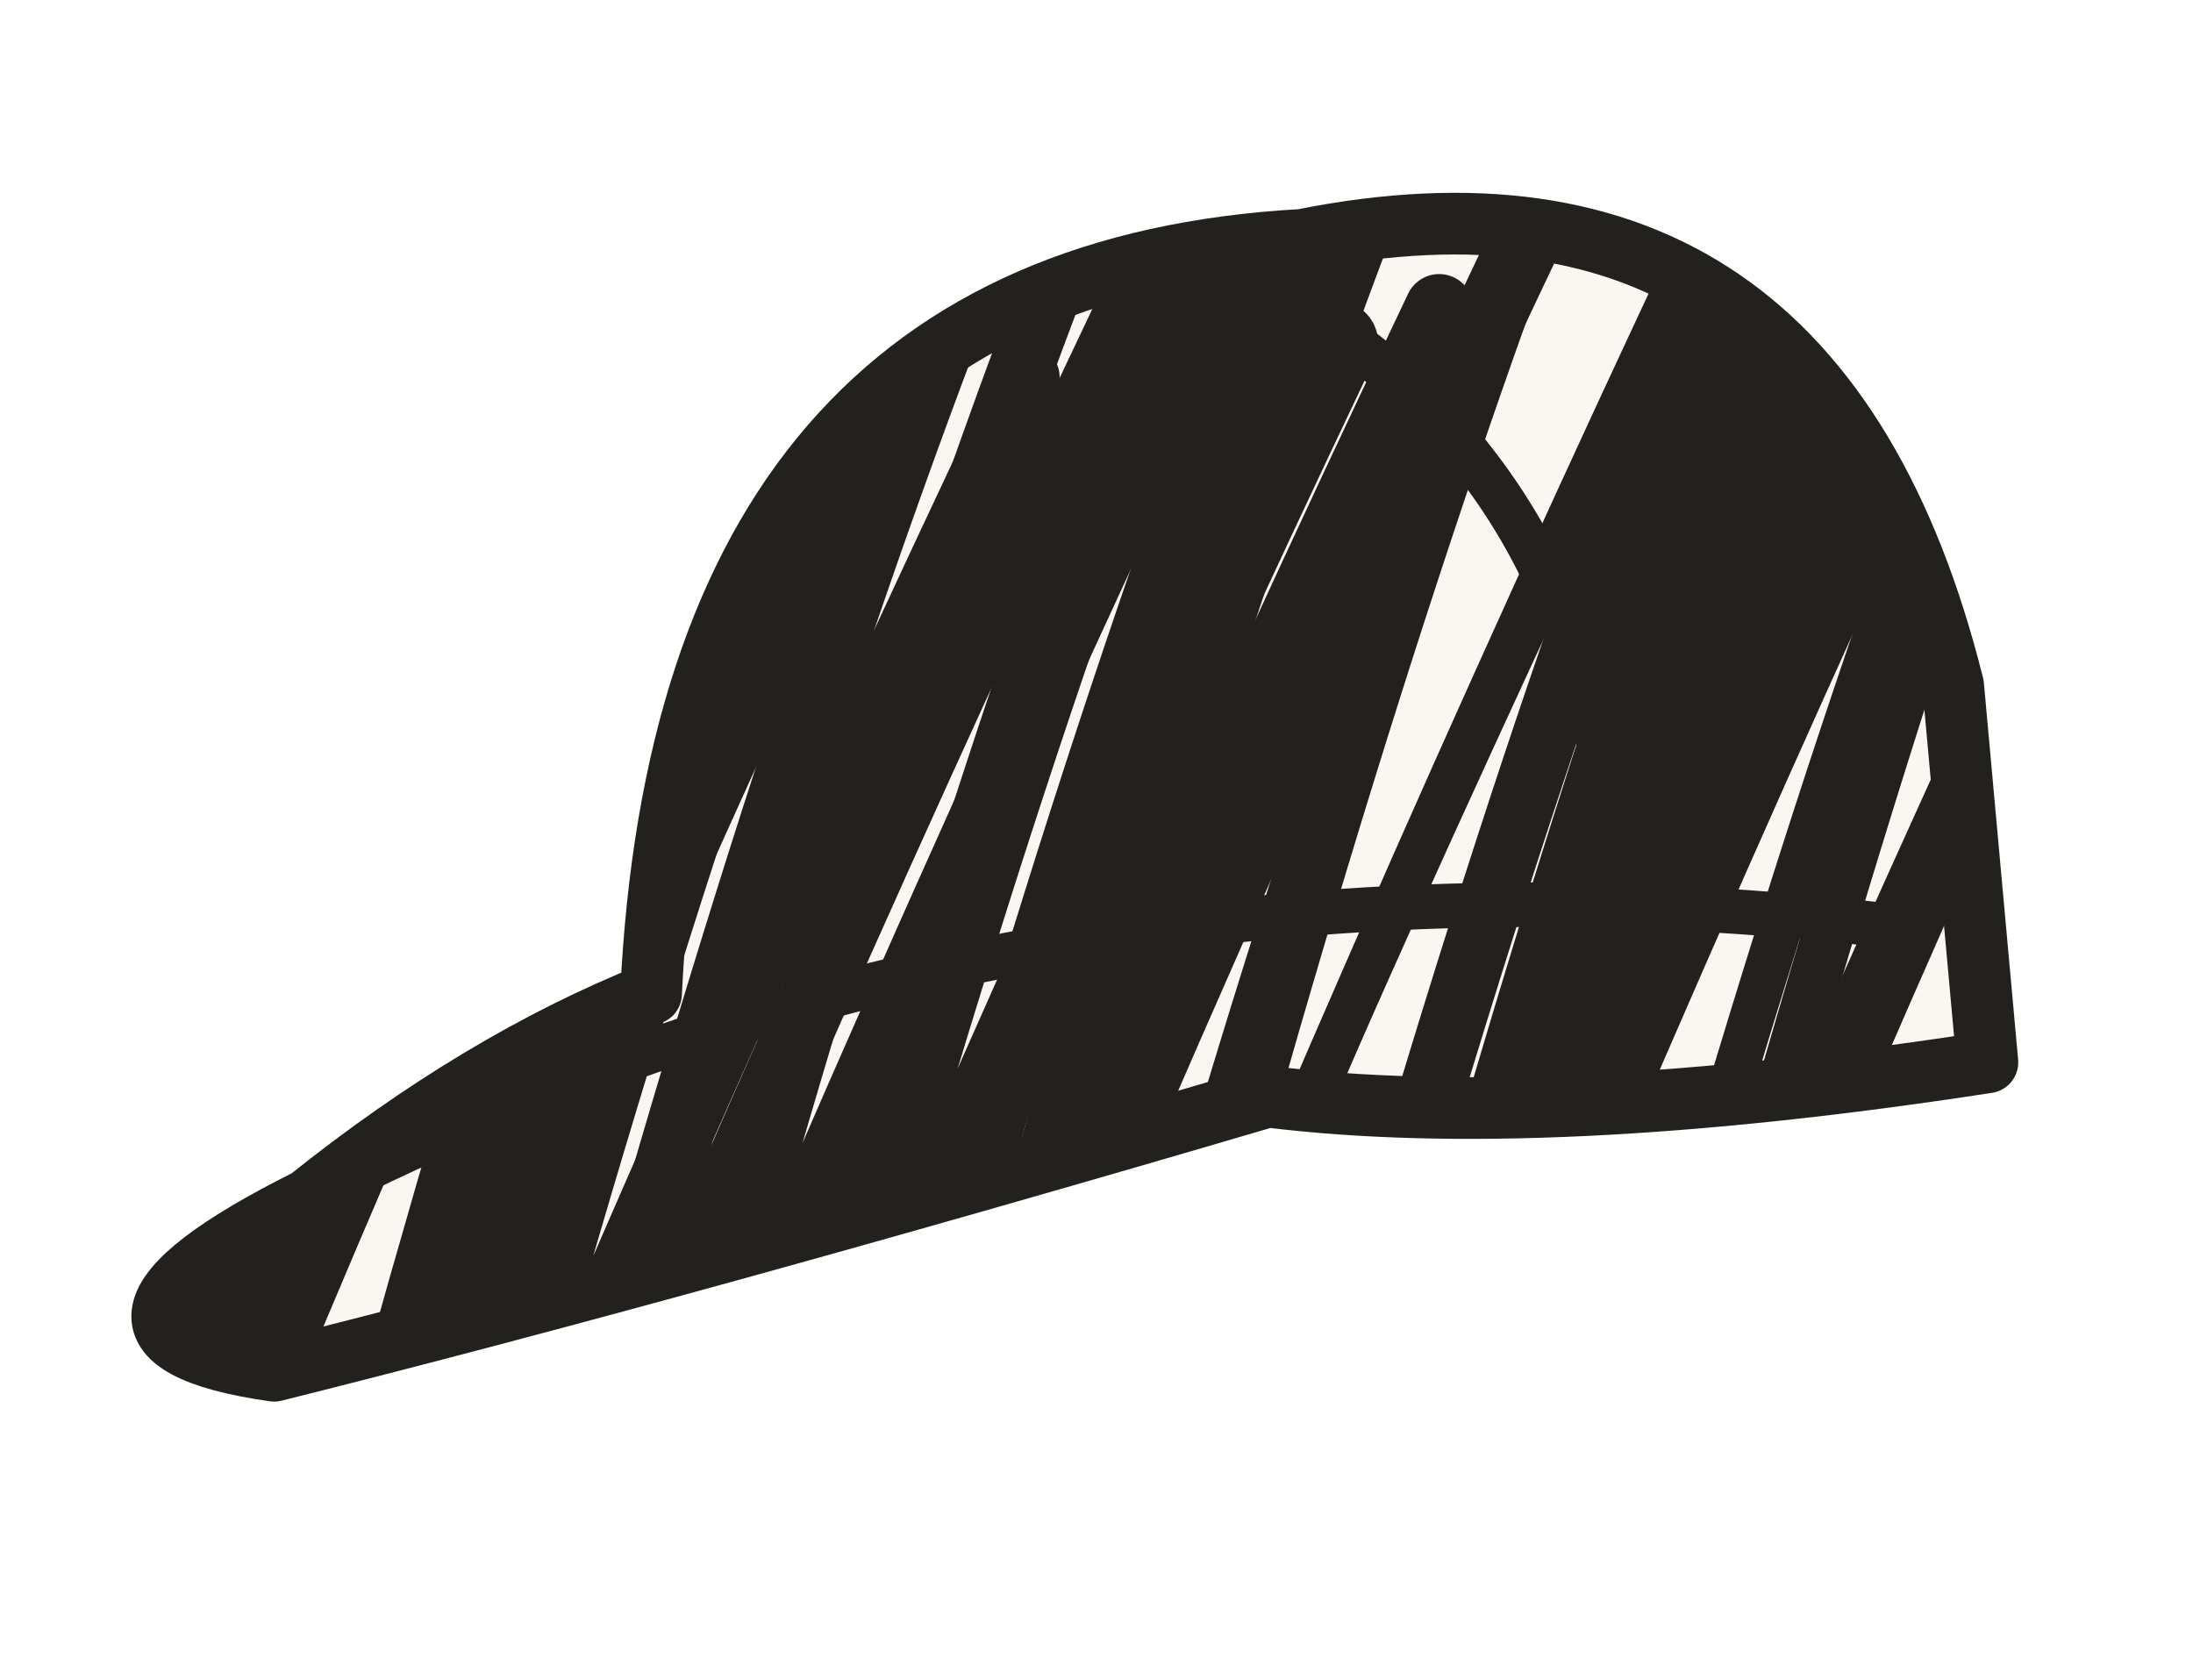
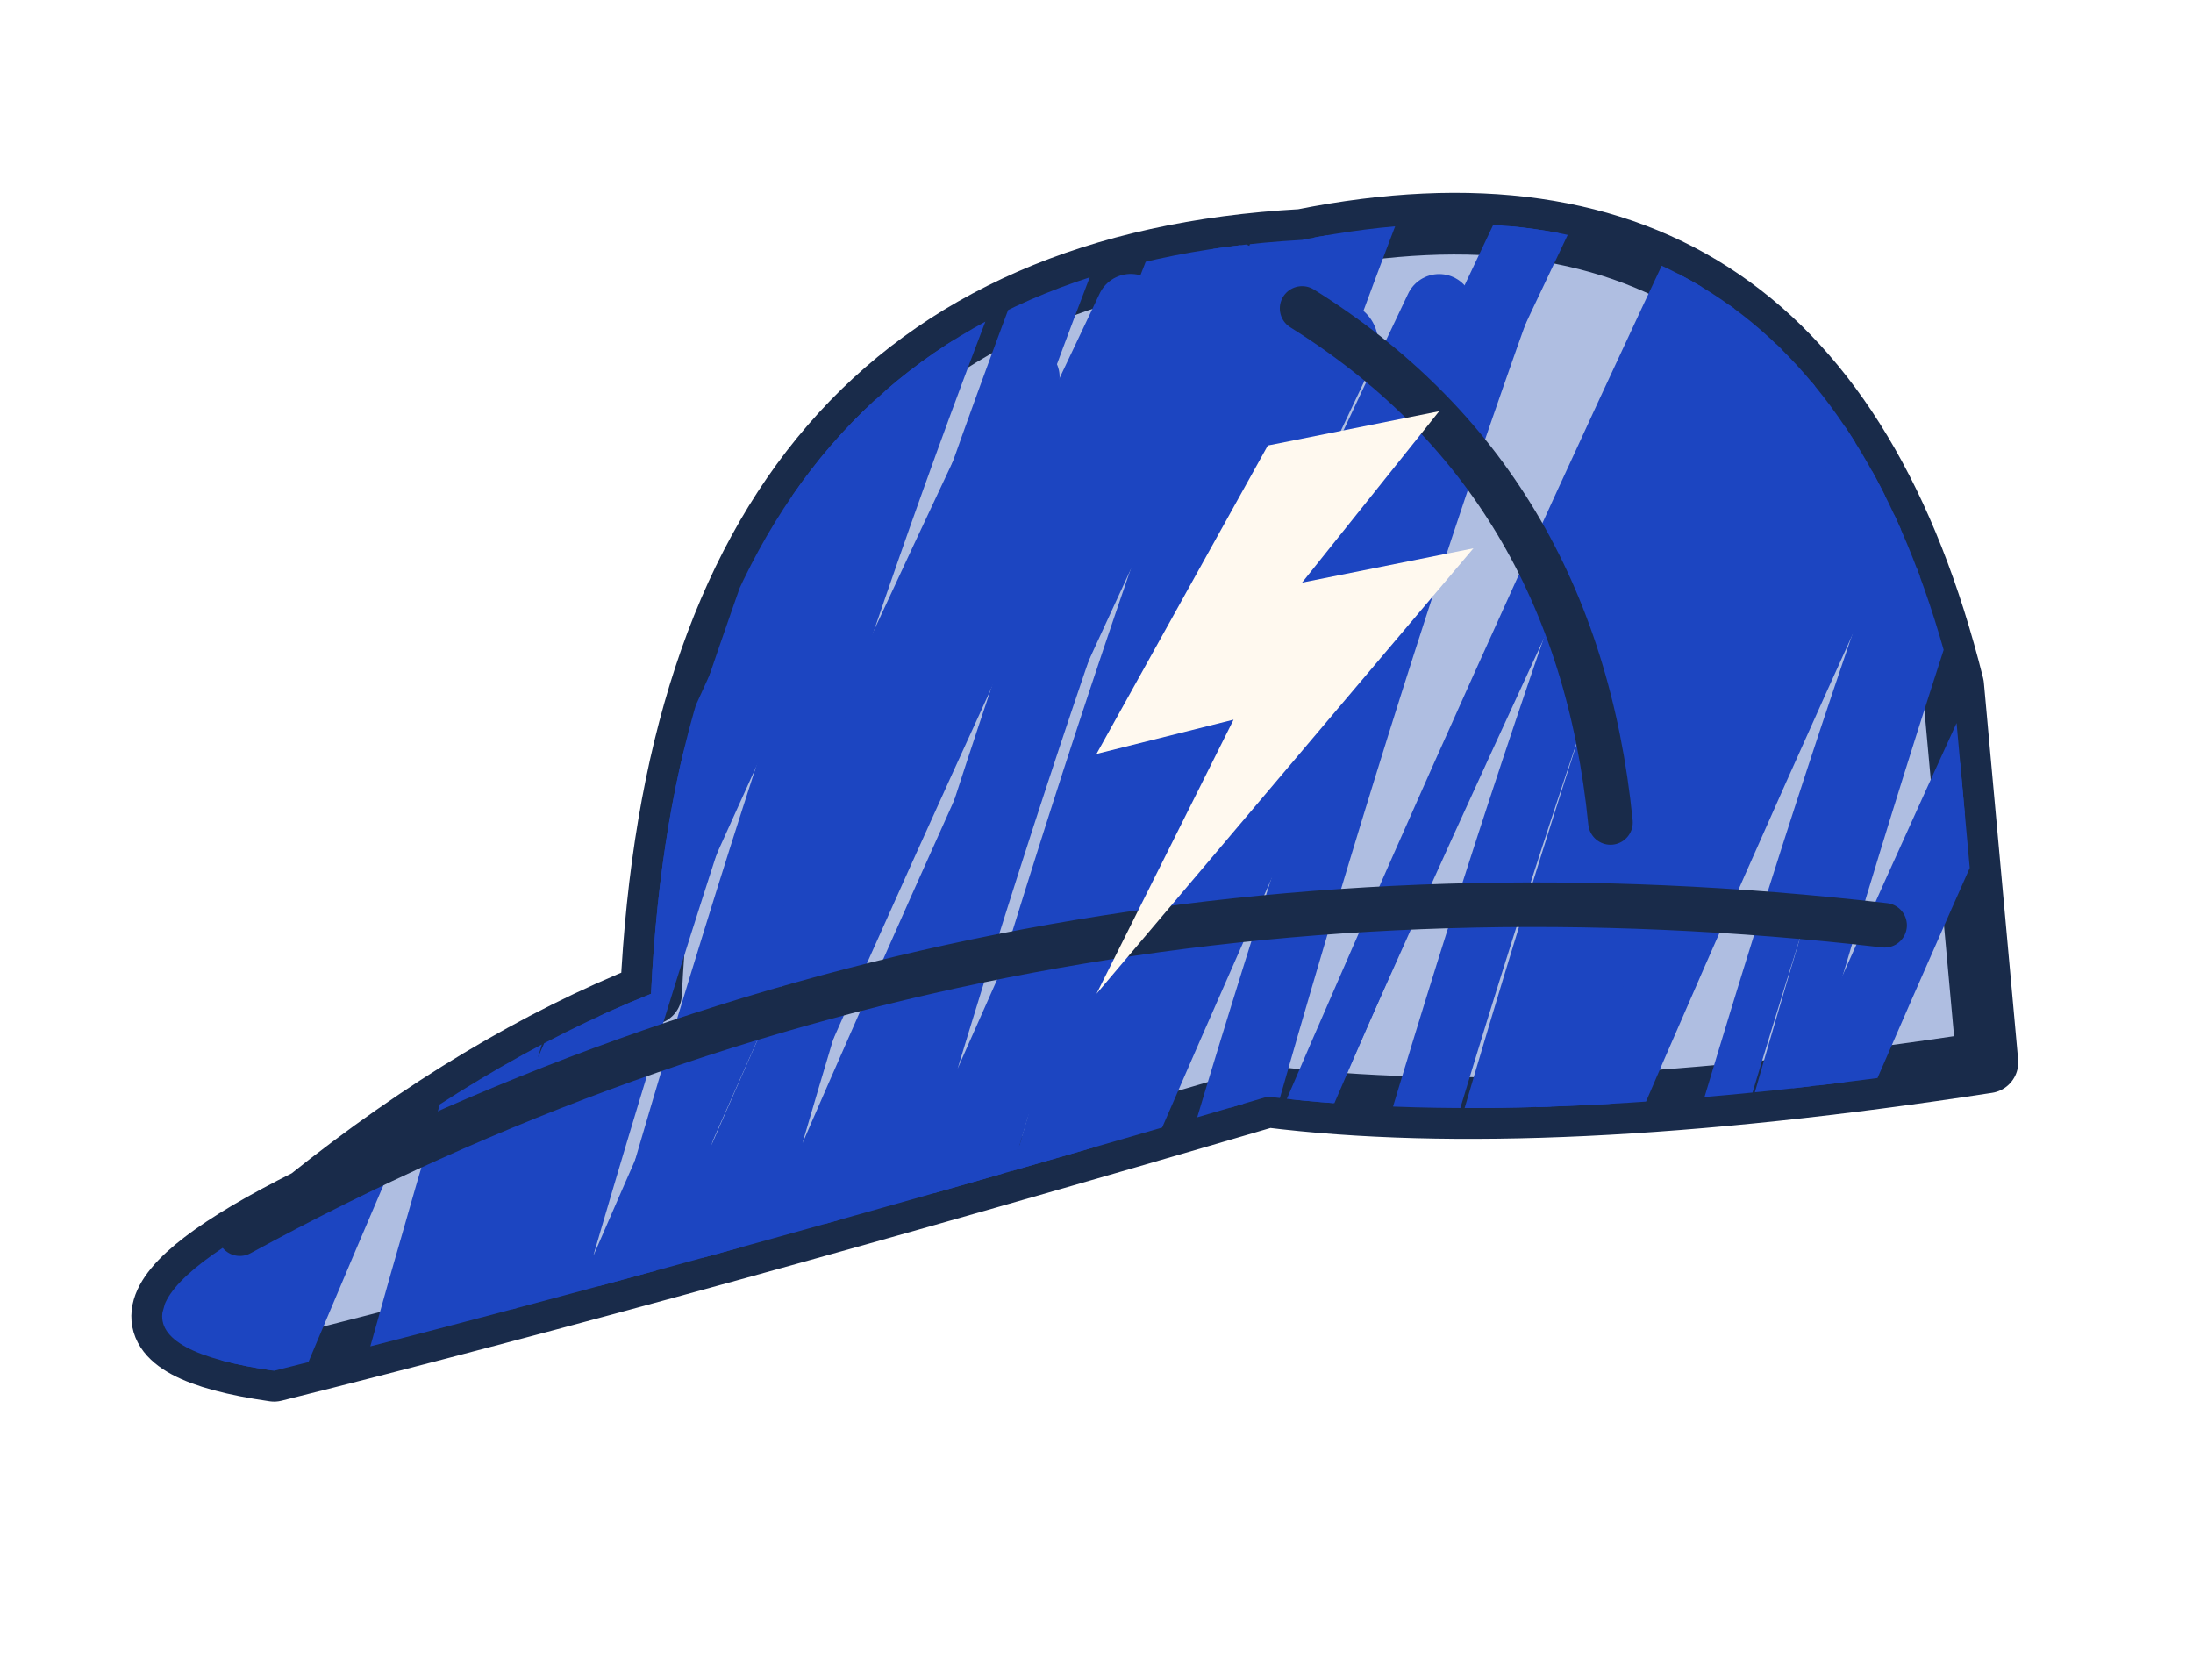
<svg xmlns="http://www.w3.org/2000/svg" viewBox="2 8 64 49" fill="none" stroke-linecap="round" stroke-linejoin="round">
-   <path d="M11 43 Q16 39 21 37 Q22 16 40 15 Q55 12 59 28 L60 39 Q47 41 39 40 Q22 45 10 48 Q3 47 11 43Z" stroke="#23211e" stroke-width="1.8" fill="#f9f7f1" />
+   <path d="M11 43 Q16 39 21 37 Q22 16 40 15 Q55 12 59 28 L60 39 Q47 41 39 40 Q22 45 10 48 Q3 47 11 43Z" stroke="#192b4a" stroke-width="1.8" fill="#afbee1" />
  <defs>
    <clipPath id="cut">
      <path d="M11 43 Q16 39 21 37 Q22 16 40 15 Q55 12 59 28 L60 39 Q47 41 39 40 Q22 45 10 48 Q3 47 11 43Z" />
    </clipPath>
  </defs>
  <g clip-path="url(#cut)">
-     <path d="M19 13 q-6 15 -12 37 l-3 9 q9 -22 19 -43" stroke="#23211e" stroke-width="2.471" fill="none" />
-     <path d="M22 9 q-6 15 -12 37 l-3 9 q9 -22 19 -43" stroke="#23211e" stroke-width="1.834" fill="none" />
-     <path d="M25 14 q-6 15 -12 37 l-3 9 q9 -22 19 -43" stroke="#23211e" stroke-width="2.35" fill="none" />
-     <path d="M28 16 q-6 15 -12 37 l-3 9 q9 -22 19 -43" stroke="#23211e" stroke-width="1.848" fill="none" />
-     <path d="M31 14 q-6 15 -12 37 l-3 9 q9 -22 19 -43" stroke="#23211e" stroke-width="2.013" fill="none" />
-     <path d="M34 13 q-6 15 -12 37 l-3 9 q9 -22 19 -43" stroke="#23211e" stroke-width="1.888" fill="none" />
-     <path d="M37 15 q-6 15 -12 37 l-3 9 q9 -22 19 -43" stroke="#23211e" stroke-width="2.437" fill="none" />
-     <path d="M40 14 q-6 15 -12 37 l-3 9 q9 -22 19 -43" stroke="#23211e" stroke-width="2.005" fill="none" />
-     <path d="M43 11 q-6 15 -12 37 l-3 9 q9 -22 19 -43" stroke="#23211e" stroke-width="2.09" fill="none" />
-     <path d="M46 16 q-6 15 -12 37 l-3 9 q9 -22 19 -43" stroke="#23211e" stroke-width="1.166" fill="none" />
-     <path d="M49 9 q-6 15 -12 37 l-3 9 q9 -22 19 -43" stroke="#23211e" stroke-width="1.324" fill="none" />
-     <path d="M52 16 q-6 15 -12 37 l-3 9 q9 -22 19 -43" stroke="#23211e" stroke-width="1.893" fill="none" />
-     <path d="M55 13 q-6 15 -12 37 l-3 9 q9 -22 19 -43" stroke="#23211e" stroke-width="1.904" fill="none" />
-     <path d="M58 9 q-6 15 -12 37 l-3 9 q9 -22 19 -43" stroke="#23211e" stroke-width="1.462" fill="none" />
-     <path d="M61 15 q-6 15 -12 37 l-3 9 q9 -22 19 -43" stroke="#23211e" stroke-width="1.304" fill="none" />
-     <path d="M64 10 q-6 15 -12 37 l-3 9 q9 -22 19 -43" stroke="#23211e" stroke-width="1.508" fill="none" />
+     <path d="M19 13 q-6 15 -12 37 l-3 9 q9 -22 19 -43" stroke="#1c45c1" stroke-width="2.471" fill="none" />
+     <path d="M22 9 q-6 15 -12 37 l-3 9 q9 -22 19 -43" stroke="#1c45c1" stroke-width="1.834" fill="none" />
+     <path d="M25 14 q-6 15 -12 37 l-3 9 q9 -22 19 -43" stroke="#1c45c1" stroke-width="2.35" fill="none" />
+     <path d="M28 16 q-6 15 -12 37 l-3 9 q9 -22 19 -43" stroke="#1c45c1" stroke-width="1.848" fill="none" />
+     <path d="M31 14 q-6 15 -12 37 l-3 9 q9 -22 19 -43" stroke="#1c45c1" stroke-width="2.013" fill="none" />
+     <path d="M34 13 q-6 15 -12 37 l-3 9 q9 -22 19 -43" stroke="#1c45c1" stroke-width="1.888" fill="none" />
+     <path d="M37 15 q-6 15 -12 37 l-3 9 q9 -22 19 -43" stroke="#1c45c1" stroke-width="2.437" fill="none" />
+     <path d="M40 14 q-6 15 -12 37 l-3 9 q9 -22 19 -43" stroke="#1c45c1" stroke-width="2.005" fill="none" />
+     <path d="M43 11 q-6 15 -12 37 l-3 9 q9 -22 19 -43" stroke="#1c45c1" stroke-width="2.09" fill="none" />
+     <path d="M46 16 q-6 15 -12 37 l-3 9 q9 -22 19 -43" stroke="#1c45c1" stroke-width="1.166" fill="none" />
+     <path d="M49 9 q-6 15 -12 37 l-3 9 q9 -22 19 -43" stroke="#1c45c1" stroke-width="1.324" fill="none" />
+     <path d="M52 16 q-6 15 -12 37 l-3 9 q9 -22 19 -43" stroke="#1c45c1" stroke-width="1.893" fill="none" />
+     <path d="M55 13 q-6 15 -12 37 l-3 9 q9 -22 19 -43" stroke="#1c45c1" stroke-width="1.904" fill="none" />
+     <path d="M58 9 q-6 15 -12 37 l-3 9 q9 -22 19 -43" stroke="#1c45c1" stroke-width="1.462" fill="none" />
+     <path d="M61 15 q-6 15 -12 37 l-3 9 q9 -22 19 -43" stroke="#1c45c1" stroke-width="1.304" fill="none" />
+     <path d="M64 10 q-6 15 -12 37 l-3 9 q9 -22 19 -43" stroke="#1c45c1" stroke-width="1.508" fill="none" />
  </g>
-   <path d="M9 44q22 -12 48 -9 M40 17q8 5 9 15" stroke="#23211e" stroke-width="1.3" fill="none" />
+   <path d="M9 44q22 -12 48 -9 M40 17q8 5 9 15" stroke="#192b4a" stroke-width="1.3" fill="none" />
+   <path d="m39 21 -5 9 4 -1 -4 8 11 -13 -5 1 4 -5Z" fill="#fff9ef" />
</svg>
